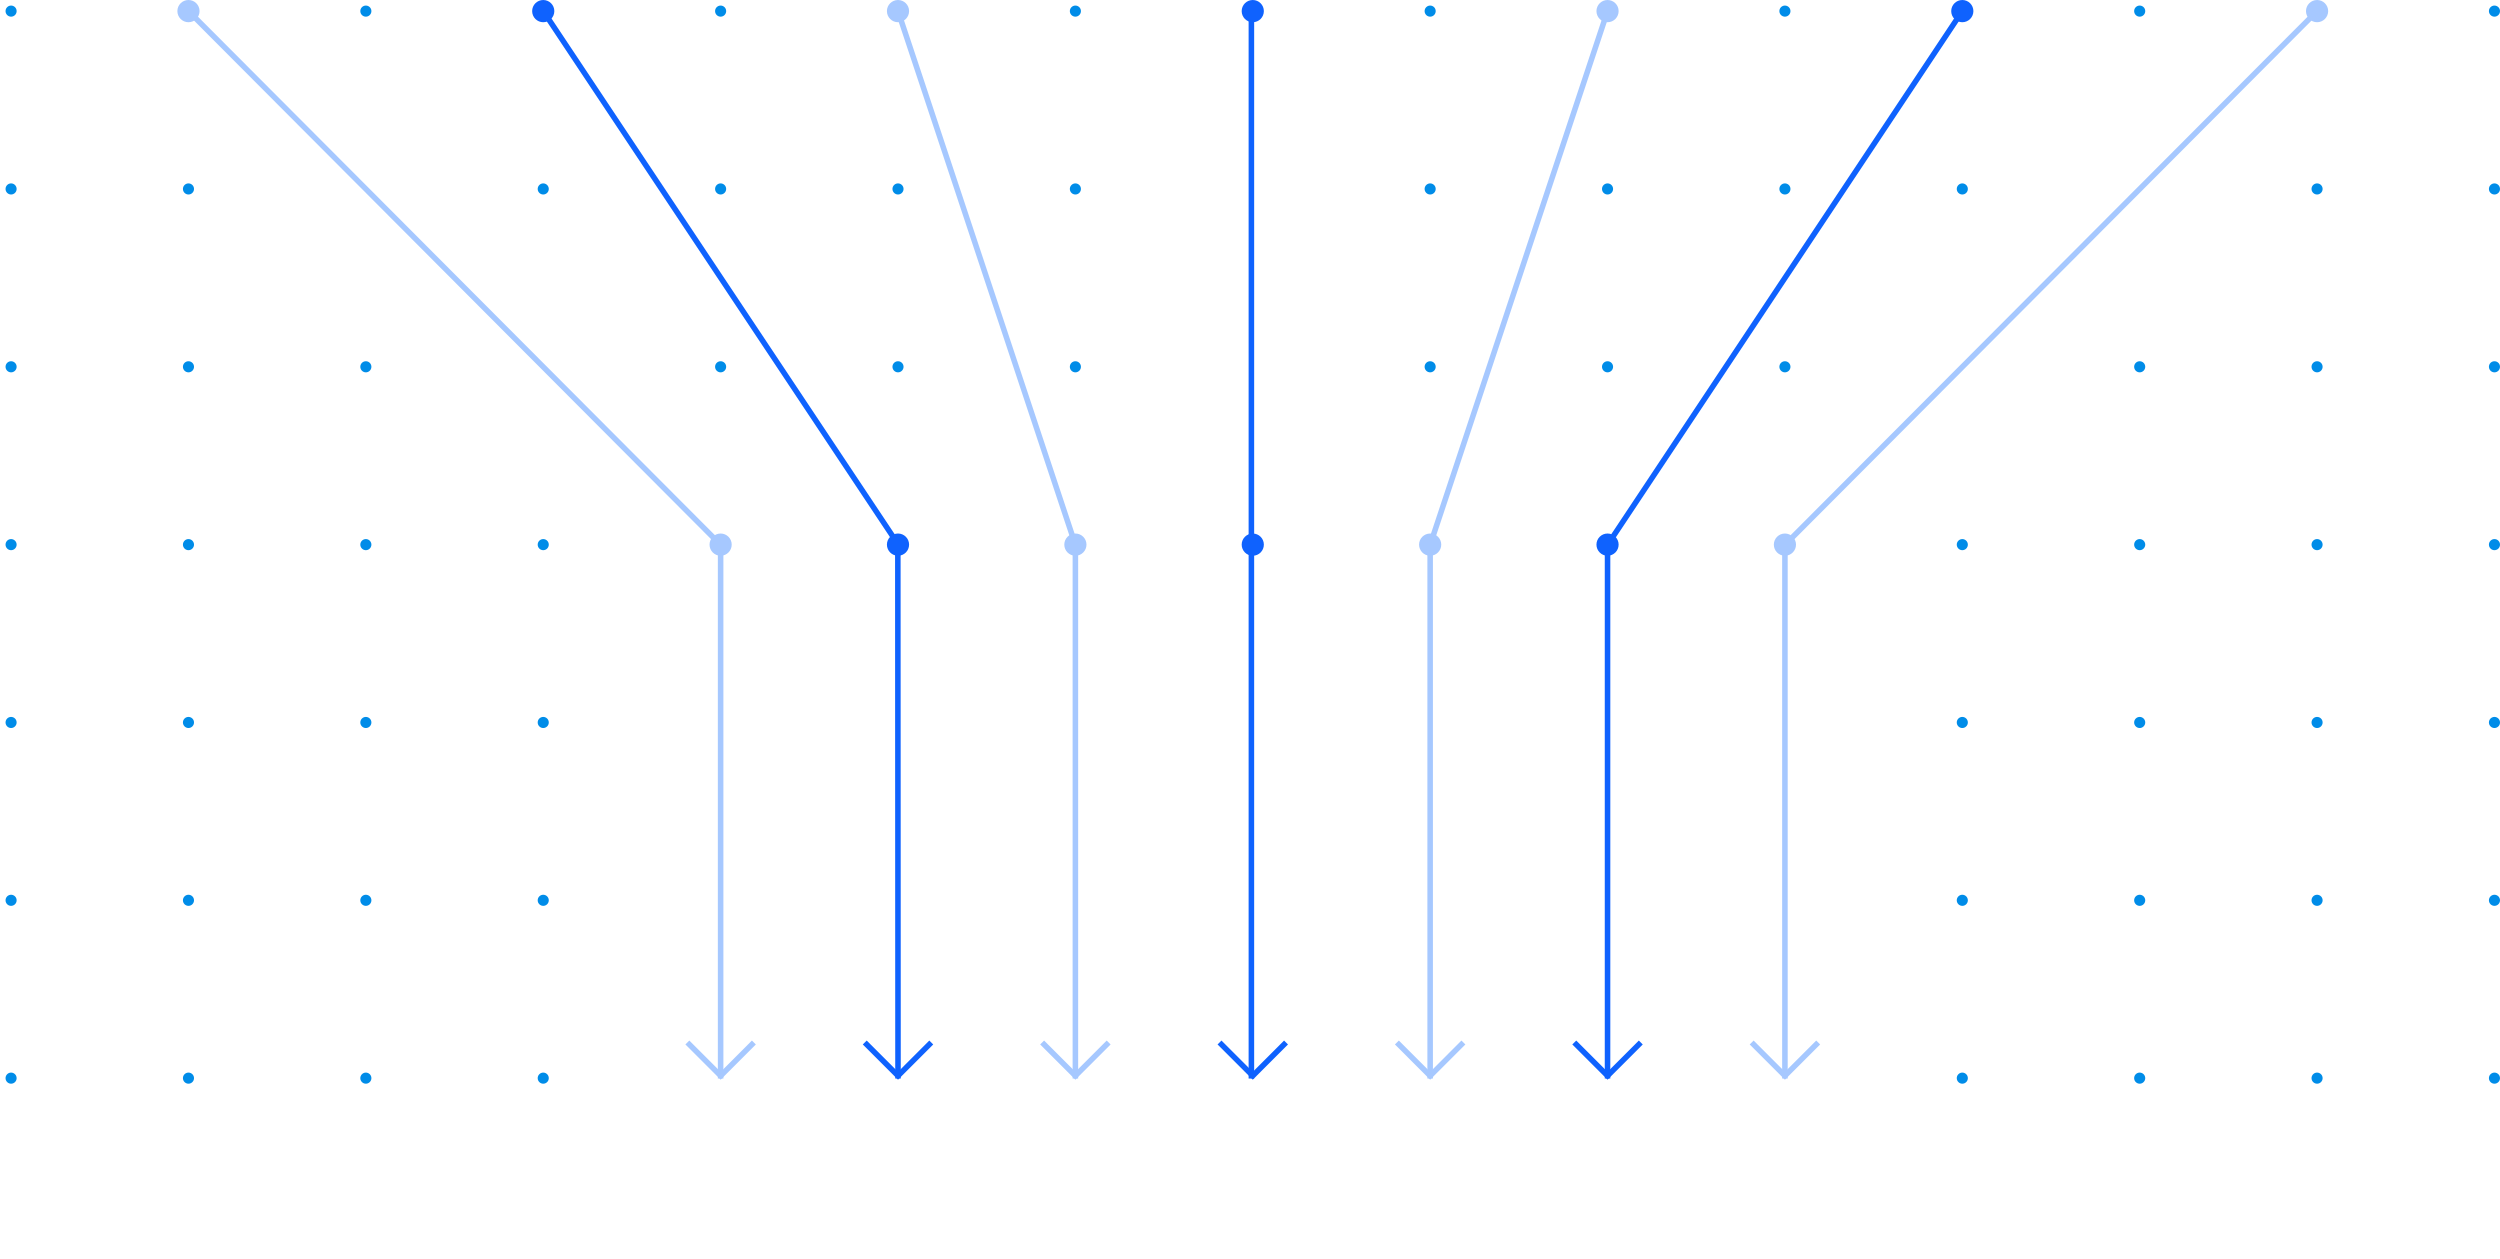
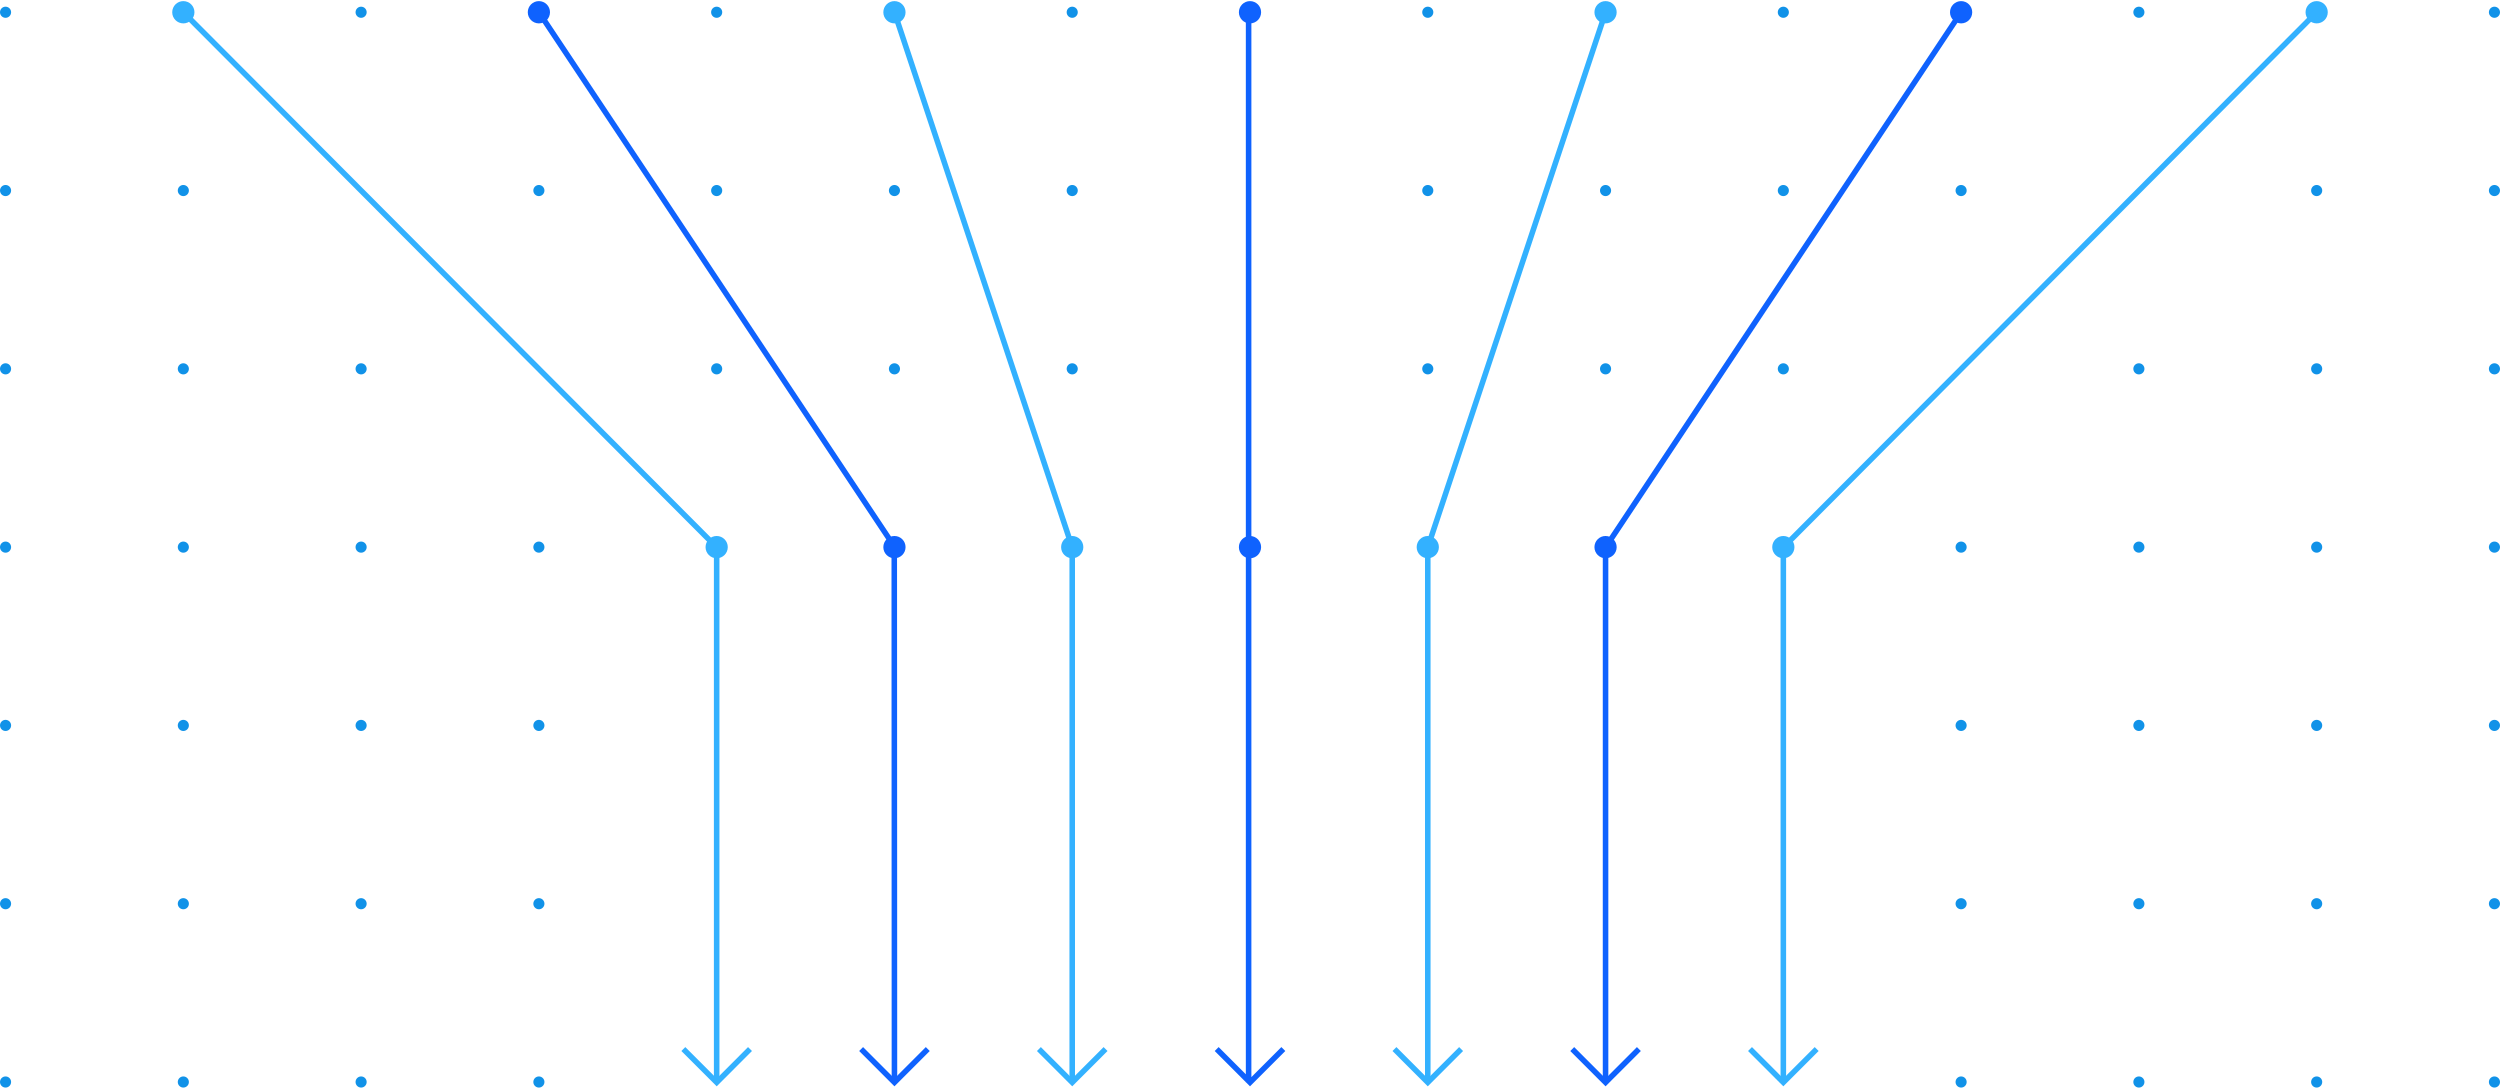
- <svg xmlns="http://www.w3.org/2000/svg" width="902px" height="454px" viewBox="0 0 902 454" version="1.1">
-   <defs>
-     <linearGradient x1="50%" y1="97.398%" x2="50%" y2="3.356%" id="linearGradient-1">
-       <stop stop-color="#002D9C" offset="0%" />
-       <stop stop-color="#001141" offset="100%" />
-     </linearGradient>
-     <filter id="filter-2">
-       <feColorMatrix in="SourceGraphic" type="matrix" values="0 0 0 0 0 0 0 0 0 0.263 0 0 0 0 0.808 0 0 0 1 0" />
-     </filter>
-   </defs>
-   <g id="Page-1" stroke="none" stroke-width="1" fill="none" fill-rule="evenodd">
-     <g id="Group-204" transform="translate(0, -0)">
-       <polygon id="Fill-1" fill="url(#linearGradient-1)" opacity="0" points="0 454 900 454 900 0 0 0" />
-       <g id="Group-10" transform="translate(452, 195.5) scale(1, -1) translate(-452, -195.5) translate(2, 0)">
-         <g id="Group-6">
-           <g filter="url(#filter-2)" id="Group-17">
-             <g>
-               <path d="M4,2.005 C4,3.112 3.104,4.01 2,4.01 C0.896,4.01 0,3.112 0,2.005 C0,0.898 0.896,0 2,0 C3.104,0 4,0.898 4,2.005" id="Fill-47" fill="#0043CE" />
-               <path d="M68,2.005 C68,3.112 67.104,4.01 66,4.01 C64.896,4.01 64,3.112 64,2.005 C64,0.898 64.896,0 66,0 C67.104,0 68,0.898 68,2.005" id="Fill-49" fill="#0043CE" />
-               <path d="M132,2.005 C132,3.112 131.104,4.01 130,4.01 C128.896,4.01 128,3.112 128,2.005 C128,0.898 128.896,0 130,0 C131.104,0 132,0.898 132,2.005" id="Fill-51" fill="#0043CE" />
-               <path d="M196,2.005 C196,3.112 195.104,4.01 194,4.01 C192.896,4.01 192,3.112 192,2.005 C192,0.898 192.896,0 194,0 C195.104,0 196,0.898 196,2.005" id="Fill-53" fill="#0043CE" />
-               <path d="M708,2.005 C708,3.112 707.104,4.01 706,4.01 C704.896,4.01 704,3.112 704,2.005 C704,0.898 704.896,0 706,0 C707.104,0 708,0.898 708,2.005" id="Fill-55" fill="#0043CE" />
-               <path d="M772,2.005 C772,3.112 771.104,4.01 770,4.01 C768.896,4.01 768,3.112 768,2.005 C768,0.898 768.896,0 770,0 C771.104,0 772,0.898 772,2.005" id="Fill-57" fill="#0043CE" />
-               <path d="M836,2.005 C836,3.112 835.104,4.01 834,4.01 C832.896,4.01 832,3.112 832,2.005 C832,0.898 832.896,0 834,0 C835.104,0 836,0.898 836,2.005" id="Fill-59" fill="#0043CE" />
-               <path d="M900,2.005 C900,3.112 899.104,4.01 898,4.01 C896.896,4.01 896,3.112 896,2.005 C896,0.898 896.896,0 898,0 C899.104,0 900,0.898 900,2.005" id="Fill-61" fill="#0043CE" />
-               <path d="M4,66.169 C4,67.276 3.104,68.174 2,68.174 C0.896,68.174 0,67.276 0,66.169 C0,65.062 0.896,64.164 2,64.164 C3.104,64.164 4,65.062 4,66.169" id="Fill-63" fill="#0043CE" />
-               <path d="M68,66.169 C68,67.276 67.104,68.174 66,68.174 C64.896,68.174 64,67.276 64,66.169 C64,65.062 64.896,64.164 66,64.164 C67.104,64.164 68,65.062 68,66.169" id="Fill-65" fill="#0043CE" />
-               <path d="M132,66.169 C132,67.276 131.104,68.174 130,68.174 C128.896,68.174 128,67.276 128,66.169 C128,65.062 128.896,64.164 130,64.164 C131.104,64.164 132,65.062 132,66.169" id="Fill-67" fill="#0043CE" />
-               <path d="M196,66.169 C196,67.276 195.104,68.174 194,68.174 C192.896,68.174 192,67.276 192,66.169 C192,65.062 192.896,64.164 194,64.164 C195.104,64.164 196,65.062 196,66.169" id="Fill-69" fill="#0043CE" />
-               <path d="M708,66.169 C708,67.276 707.104,68.174 706,68.174 C704.896,68.174 704,67.276 704,66.169 C704,65.062 704.896,64.164 706,64.164 C707.104,64.164 708,65.062 708,66.169" id="Fill-71" fill="#0043CE" />
-               <path d="M772,66.169 C772,67.276 771.104,68.174 770,68.174 C768.896,68.174 768,67.276 768,66.169 C768,65.062 768.896,64.164 770,64.164 C771.104,64.164 772,65.062 772,66.169" id="Fill-73" fill="#0043CE" />
-               <path d="M836,66.169 C836,67.276 835.104,68.174 834,68.174 C832.896,68.174 832,67.276 832,66.169 C832,65.062 832.896,64.164 834,64.164 C835.104,64.164 836,65.062 836,66.169" id="Fill-75" fill="#0043CE" />
-               <path d="M900,66.169 C900,67.276 899.104,68.174 898,68.174 C896.896,68.174 896,67.276 896,66.169 C896,65.062 896.896,64.164 898,64.164 C899.104,64.164 900,65.062 900,66.169" id="Fill-77" fill="#0043CE" />
-               <path d="M4,130.333 C4,131.44 3.104,132.338 2,132.338 C0.896,132.338 0,131.44 0,130.333 C0,129.227 0.896,128.328 2,128.328 C3.104,128.328 4,129.227 4,130.333" id="Fill-79" fill="#0043CE" />
-               <path d="M68,130.333 C68,131.44 67.104,132.338 66,132.338 C64.896,132.338 64,131.44 64,130.333 C64,129.227 64.896,128.328 66,128.328 C67.104,128.328 68,129.227 68,130.333" id="Fill-81" fill="#0043CE" />
-               <path d="M132,130.333 C132,131.44 131.104,132.338 130,132.338 C128.896,132.338 128,131.44 128,130.333 C128,129.227 128.896,128.328 130,128.328 C131.104,128.328 132,129.227 132,130.333" id="Fill-83" fill="#0043CE" />
-               <path d="M196,130.333 C196,131.44 195.104,132.338 194,132.338 C192.896,132.338 192,131.44 192,130.333 C192,129.227 192.896,128.328 194,128.328 C195.104,128.328 196,129.227 196,130.333" id="Fill-85" fill="#0043CE" />
-               <path d="M708,130.333 C708,131.44 707.104,132.338 706,132.338 C704.896,132.338 704,131.44 704,130.333 C704,129.227 704.896,128.328 706,128.328 C707.104,128.328 708,129.227 708,130.333" id="Fill-87" fill="#0043CE" />
-               <path d="M772,130.333 C772,131.44 771.104,132.338 770,132.338 C768.896,132.338 768,131.44 768,130.333 C768,129.227 768.896,128.328 770,128.328 C771.104,128.328 772,129.227 772,130.333" id="Fill-89" fill="#0043CE" />
-               <path d="M836,130.333 C836,131.44 835.104,132.338 834,132.338 C832.896,132.338 832,131.44 832,130.333 C832,129.227 832.896,128.328 834,128.328 C835.104,128.328 836,129.227 836,130.333" id="Fill-91" fill="#0043CE" />
-               <path d="M900,130.333 C900,131.44 899.104,132.338 898,132.338 C896.896,132.338 896,131.44 896,130.333 C896,129.227 896.896,128.328 898,128.328 C899.104,128.328 900,129.227 900,130.333" id="Fill-93" fill="#0043CE" />
-               <path d="M4,194.497 C4,195.604 3.104,196.503 2,196.503 C0.896,196.503 0,195.604 0,194.497 C0,193.391 0.896,192.492 2,192.492 C3.104,192.492 4,193.391 4,194.497" id="Fill-95" fill="#0043CE" />
-               <path d="M68,194.497 C68,195.604 67.104,196.503 66,196.503 C64.896,196.503 64,195.604 64,194.497 C64,193.391 64.896,192.492 66,192.492 C67.104,192.492 68,193.391 68,194.497" id="Fill-97" fill="#0043CE" />
-               <path d="M132,194.497 C132,195.604 131.104,196.503 130,196.503 C128.896,196.503 128,195.604 128,194.497 C128,193.391 128.896,192.492 130,192.492 C131.104,192.492 132,193.391 132,194.497" id="Fill-99" fill="#0043CE" />
-               <path d="M196,194.497 C196,195.604 195.104,196.503 194,196.503 C192.896,196.503 192,195.604 192,194.497 C192,193.391 192.896,192.492 194,192.492 C195.104,192.492 196,193.391 196,194.497" id="Fill-101" fill="#0043CE" />
-               <path d="M708,194.497 C708,195.604 707.104,196.503 706,196.503 C704.896,196.503 704,195.604 704,194.497 C704,193.391 704.896,192.492 706,192.492 C707.104,192.492 708,193.391 708,194.497" id="Fill-117" fill="#0043CE" />
-               <path d="M772,194.497 C772,195.604 771.104,196.503 770,196.503 C768.896,196.503 768,195.604 768,194.497 C768,193.391 768.896,192.492 770,192.492 C771.104,192.492 772,193.391 772,194.497" id="Fill-119" fill="#0043CE" />
-               <path d="M836,194.497 C836,195.604 835.104,196.503 834,196.503 C832.896,196.503 832,195.604 832,194.497 C832,193.391 832.896,192.492 834,192.492 C835.104,192.492 836,193.391 836,194.497" id="Fill-121" fill="#0043CE" />
-               <path d="M900,194.497 C900,195.604 899.104,196.503 898,196.503 C896.896,196.503 896,195.604 896,194.497 C896,193.391 896.896,192.492 898,192.492 C899.104,192.492 900,193.391 900,194.497" id="Fill-123" fill="#0043CE" />
-               <path d="M4,258.662 C4,259.768 3.104,260.667 2,260.667 C0.896,260.667 0,259.768 0,258.662 C0,257.555 0.896,256.656 2,256.656 C3.104,256.656 4,257.555 4,258.662" id="Fill-125" fill="#0043CE" />
-               <path d="M68,258.662 C68,259.768 67.104,260.667 66,260.667 C64.896,260.667 64,259.768 64,258.662 C64,257.555 64.896,256.656 66,256.656 C67.104,256.656 68,257.555 68,258.662" id="Fill-127" fill="#0043CE" />
-               <path d="M132,258.662 C132,259.768 131.104,260.667 130,260.667 C128.896,260.667 128,259.768 128,258.662 C128,257.555 128.896,256.656 130,256.656 C131.104,256.656 132,257.555 132,258.662" id="Fill-129" fill="#0043CE" />
-               <path d="M260,258.662 C260,259.768 259.104,260.667 258,260.667 C256.896,260.667 256,259.768 256,258.662 C256,257.555 256.896,256.656 258,256.656 C259.104,256.656 260,257.555 260,258.662" id="Fill-131" fill="#0043CE" />
-               <path d="M324,258.662 C324,259.768 323.104,260.667 322,260.667 C320.896,260.667 320,259.768 320,258.662 C320,257.555 320.896,256.656 322,256.656 C323.104,256.656 324,257.555 324,258.662" id="Fill-133" fill="#0043CE" />
-               <path d="M388,258.662 C388,259.768 387.104,260.667 386,260.667 C384.896,260.667 384,259.768 384,258.662 C384,257.555 384.896,256.656 386,256.656 C387.104,256.656 388,257.555 388,258.662" id="Fill-135" fill="#0043CE" />
-               <path d="M516,258.662 C516,259.768 515.104,260.667 514,260.667 C512.896,260.667 512,259.768 512,258.662 C512,257.555 512.896,256.656 514,256.656 C515.104,256.656 516,257.555 516,258.662" id="Fill-137" fill="#0043CE" />
-               <path d="M580,258.662 C580,259.768 579.104,260.667 578,260.667 C576.896,260.667 576,259.768 576,258.662 C576,257.555 576.896,256.656 578,256.656 C579.104,256.656 580,257.555 580,258.662" id="Fill-139" fill="#0043CE" />
-               <path d="M644,258.662 C644,259.768 643.104,260.667 642,260.667 C640.896,260.667 640,259.768 640,258.662 C640,257.555 640.896,256.656 642,256.656 C643.104,256.656 644,257.555 644,258.662" id="Fill-141" fill="#0043CE" />
-               <path d="M772,258.662 C772,259.768 771.104,260.667 770,260.667 C768.896,260.667 768,259.768 768,258.662 C768,257.555 768.896,256.656 770,256.656 C771.104,256.656 772,257.555 772,258.662" id="Fill-143" fill="#0043CE" />
-               <path d="M836,258.662 C836,259.768 835.104,260.667 834,260.667 C832.896,260.667 832,259.768 832,258.662 C832,257.555 832.896,256.656 834,256.656 C835.104,256.656 836,257.555 836,258.662" id="Fill-145" fill="#0043CE" />
-               <path d="M900,258.662 C900,259.768 899.104,260.667 898,260.667 C896.896,260.667 896,259.768 896,258.662 C896,257.555 896.896,256.656 898,256.656 C899.104,256.656 900,257.555 900,258.662" id="Fill-147" fill="#0043CE" />
-               <path d="M4,322.826 C4,323.932 3.104,324.831 2,324.831 C0.896,324.831 0,323.932 0,322.826 C0,321.719 0.896,320.821 2,320.821 C3.104,320.821 4,321.719 4,322.826" id="Fill-149" fill="#0043CE" />
-               <path d="M68,322.826 C68,323.932 67.104,324.831 66,324.831 C64.896,324.831 64,323.932 64,322.826 C64,321.719 64.896,320.821 66,320.821 C67.104,320.821 68,321.719 68,322.826" id="Fill-151" fill="#0043CE" />
-               <path d="M196,322.826 C196,323.932 195.104,324.831 194,324.831 C192.896,324.831 192,323.932 192,322.826 C192,321.719 192.896,320.821 194,320.821 C195.104,320.821 196,321.719 196,322.826" id="Fill-153" fill="#0043CE" />
-               <path d="M260,322.826 C260,323.932 259.104,324.831 258,324.831 C256.896,324.831 256,323.932 256,322.826 C256,321.719 256.896,320.821 258,320.821 C259.104,320.821 260,321.719 260,322.826" id="Fill-155" fill="#0043CE" />
-               <path d="M324,322.826 C324,323.932 323.104,324.831 322,324.831 C320.896,324.831 320,323.932 320,322.826 C320,321.719 320.896,320.821 322,320.821 C323.104,320.821 324,321.719 324,322.826" id="Fill-157" fill="#0043CE" />
-               <path d="M388,322.826 C388,323.932 387.104,324.831 386,324.831 C384.896,324.831 384,323.932 384,322.826 C384,321.719 384.896,320.821 386,320.821 C387.104,320.821 388,321.719 388,322.826" id="Fill-159" fill="#0043CE" />
-               <path d="M516,322.826 C516,323.932 515.104,324.831 514,324.831 C512.896,324.831 512,323.932 512,322.826 C512,321.719 512.896,320.821 514,320.821 C515.104,320.821 516,321.719 516,322.826" id="Fill-161" fill="#0043CE" />
-               <path d="M580,322.826 C580,323.932 579.104,324.831 578,324.831 C576.896,324.831 576,323.932 576,322.826 C576,321.719 576.896,320.821 578,320.821 C579.104,320.821 580,321.719 580,322.826" id="Fill-163" fill="#0043CE" />
-               <path d="M644,322.826 C644,323.932 643.104,324.831 642,324.831 C640.896,324.831 640,323.932 640,322.826 C640,321.719 640.896,320.821 642,320.821 C643.104,320.821 644,321.719 644,322.826" id="Fill-165" fill="#0043CE" />
-               <path d="M708,322.826 C708,323.932 707.104,324.831 706,324.831 C704.896,324.831 704,323.932 704,322.826 C704,321.719 704.896,320.821 706,320.821 C707.104,320.821 708,321.719 708,322.826" id="Fill-167" fill="#0043CE" />
-               <path d="M836,322.826 C836,323.932 835.104,324.831 834,324.831 C832.896,324.831 832,323.932 832,322.826 C832,321.719 832.896,320.821 834,320.821 C835.104,320.821 836,321.719 836,322.826" id="Fill-169" fill="#0043CE" />
-               <path d="M900,322.826 C900,323.932 899.104,324.831 898,324.831 C896.896,324.831 896,323.932 896,322.826 C896,321.719 896.896,320.821 898,320.821 C899.104,320.821 900,321.719 900,322.826" id="Fill-171" fill="#0043CE" />
-               <path d="M4,386.99 C4,388.097 3.104,388.995 2,388.995 C0.896,388.995 0,388.097 0,386.99 C0,385.883 0.896,384.985 2,384.985 C3.104,384.985 4,385.883 4,386.99" id="Fill-173" fill="#0043CE" />
-               <path d="M132,386.99 C132,388.097 131.104,388.995 130,388.995 C128.896,388.995 128,388.097 128,386.99 C128,385.883 128.896,384.985 130,384.985 C131.104,384.985 132,385.883 132,386.99" id="Fill-177" fill="#0043CE" />
-               <path d="M260,386.99 C260,388.097 259.104,388.995 258,388.995 C256.896,388.995 256,388.097 256,386.99 C256,385.883 256.896,384.985 258,384.985 C259.104,384.985 260,385.883 260,386.99" id="Fill-181" fill="#0043CE" />
-               <path d="M388,386.99 C388,388.097 387.104,388.995 386,388.995 C384.896,388.995 384,388.097 384,386.99 C384,385.883 384.896,384.985 386,384.985 C387.104,384.985 388,385.883 388,386.99" id="Fill-185" fill="#0043CE" />
-               <path d="M516,386.99 C516,388.097 515.104,388.995 514,388.995 C512.896,388.995 512,388.097 512,386.99 C512,385.883 512.896,384.985 514,384.985 C515.104,384.985 516,385.883 516,386.99" id="Fill-189" fill="#0043CE" />
-               <path d="M644,386.99 C644,388.097 643.104,388.995 642,388.995 C640.896,388.995 640,388.097 640,386.99 C640,385.883 640.896,384.985 642,384.985 C643.104,384.985 644,385.883 644,386.99" id="Fill-193" fill="#0043CE" />
-               <path d="M772,386.99 C772,388.097 771.104,388.995 770,388.995 C768.896,388.995 768,388.097 768,386.99 C768,385.883 768.896,384.985 770,384.985 C771.104,384.985 772,385.883 772,386.99" id="Fill-197" fill="#0043CE" />
-               <path d="M900,386.99 C900,388.097 899.104,388.995 898,388.995 C896.896,388.995 896,388.097 896,386.99 C896,385.883 896.896,384.985 898,384.985 C899.104,384.985 900,385.883 900,386.99" id="Fill-201" fill="#0043CE" />
-             </g>
-           </g>
-           <g id="Group-16" transform="translate(66, 1.859701)" stroke="#A6C8FF" stroke-width="2">
-             <polyline id="Stroke-7" points="320 -1.42062631e-13 320 192.569 256 385.139" />
-             <polyline id="Stroke-9" points="192 -1.42062631e-13 192 192.569 0 385.139" />
-             <polyline id="Stroke-10" points="448 -1.42062631e-13 448 192.569 512 385.139" />
-             <polyline id="Stroke-12" points="576 -1.42062631e-13 576 192.569 768 385.139" />
-             <polyline id="Stroke-13" points="180 13.005 192.012 1 204 13.005" />
-             <polyline id="Stroke-14" points="308 13.005 320 1 332 13.005" />
-             <polyline id="Stroke-15" points="436 13.005 448 1 460 13.005" />
-             <polyline id="Stroke-16" points="564 13.005 576 1 588 13.005" />
-           </g>
-         </g>
-         <g id="Group-14" transform="translate(194, 1.859701)" stroke="#0F62FE" stroke-width="2">
-           <polyline id="Stroke-3" points="116 13.005 128.006 1 140 13.005" />
-           <polyline id="Stroke-4" points="244 13.005 256 1 268 13.005" />
-           <polyline id="Stroke-5" points="372 13.005 384 1 396 13.005" />
-           <polyline id="Stroke-6" points="255.5 -1.42062631e-13 255.5 192.569 255.5 385.139" />
-           <polyline id="Stroke-8" points="128 -1.42062631e-13 127.936 192.888 0 385.139" />
-           <polyline id="Stroke-11" points="384 -1.42062631e-13 384 192.569 512 385.139" />
-         </g>
-         <g id="Group-11" transform="translate(62, 190.4872)" fill="#A6C8FF">
-           <path d="M200,4.01 C200,6.225 198.209,8.021 196,8.021 C193.791,8.021 192,6.225 192,4.01 C192,1.796 193.791,5.68250523e-14 196,5.68250523e-14 C198.209,5.68250523e-14 200,1.796 200,4.01" id="Fill-103" />
-           <path d="M328,4.01 C328,6.225 326.209,8.021 324,8.021 C321.791,8.021 320,6.225 320,4.01 C320,1.796 321.791,5.68250523e-14 324,5.68250523e-14 C326.209,5.68250523e-14 328,1.796 328,4.01" id="Fill-107" />
-           <path d="M456,4.01 C456,6.225 454.209,8.021 452,8.021 C449.791,8.021 448,6.225 448,4.01 C448,1.796 449.791,5.68250523e-14 452,5.68250523e-14 C454.209,5.68250523e-14 456,1.796 456,4.01" id="Fill-111" />
-           <path d="M584,4.01 C584,6.225 582.209,8.021 580,8.021 C577.791,8.021 576,6.225 576,4.01 C576,1.796 577.791,5.68250523e-14 580,5.68250523e-14 C582.209,5.68250523e-14 584,1.796 584,4.01" id="Fill-115" />
-           <path d="M8,196.503 C8,198.717 6.209,200.513 4,200.513 C1.791,200.513 0,198.717 0,196.503 C0,194.288 1.791,192.492 4,192.492 C6.209,192.492 8,194.288 8,196.503" id="Fill-175" />
-           <path d="M264,196.503 C264,198.717 262.209,200.513 260,200.513 C257.791,200.513 256,198.717 256,196.503 C256,194.288 257.791,192.492 260,192.492 C262.209,192.492 264,194.288 264,196.503" id="Fill-183" />
-           <path d="M520,196.503 C520,198.717 518.209,200.513 516,200.513 C513.791,200.513 512,198.717 512,196.503 C512,194.288 513.791,192.492 516,192.492 C518.209,192.492 520,194.288 520,196.503" id="Fill-191" />
-           <path d="M776,196.503 C776,198.717 774.209,200.513 772,200.513 C769.791,200.513 768,198.717 768,196.503 C768,194.288 769.791,192.492 772,192.492 C774.209,192.492 776,194.288 776,196.503" id="Fill-199" />
-         </g>
-         <g id="Group-13" transform="translate(190, 190.4872)" fill="#0F62FE">
-           <path d="M136,4.01 C136,6.225 134.209,8.021 132,8.021 C129.791,8.021 128,6.225 128,4.01 C128,1.796 129.791,5.68250523e-14 132,5.68250523e-14 C134.209,5.68250523e-14 136,1.796 136,4.01" id="Fill-105" />
-           <path d="M264,4.01 C264,6.225 262.209,8.021 260,8.021 C257.791,8.021 256,6.225 256,4.01 C256,1.796 257.791,5.68250523e-14 260,5.68250523e-14 C262.209,5.68250523e-14 264,1.796 264,4.01" id="Fill-109" />
-           <path d="M392,4.01 C392,6.225 390.209,8.021 388,8.021 C385.791,8.021 384,6.225 384,4.01 C384,1.796 385.791,5.68250523e-14 388,5.68250523e-14 C390.209,5.68250523e-14 392,1.796 392,4.01" id="Fill-113" />
-           <path d="M8,196.503 C8,198.717 6.209,200.513 4,200.513 C1.791,200.513 0,198.717 0,196.503 C0,194.288 1.791,192.492 4,192.492 C6.209,192.492 8,194.288 8,196.503" id="Fill-179" />
-           <path d="M264,196.503 C264,198.717 262.209,200.513 260,200.513 C257.791,200.513 256,198.717 256,196.503 C256,194.288 257.791,192.492 260,192.492 C262.209,192.492 264,194.288 264,196.503" id="Fill-187" />
-           <path d="M520,196.503 C520,198.717 518.209,200.513 516,200.513 C513.791,200.513 512,198.717 512,196.503 C512,194.288 513.791,192.492 516,192.492 C518.209,192.492 520,194.288 520,196.503" id="Fill-195" />
-         </g>
-       </g>
+ <svg xmlns="http://www.w3.org/2000/svg" width="900" height="392">
+   <g fill="none" fill-rule="evenodd">
+     <g fill="#1192E8">
+       <path d="M4 389.52a2.004 2.004 0 0 0-2-2.005c-1.104 0-2 .899-2 2.006 0 1.107.896 2.006 2 2.006s2-.9 2-2.006M68 389.52a2.004 2.004 0 0 0-2-2.005c-1.104 0-2 .899-2 2.006 0 1.107.896 2.006 2 2.006s2-.9 2-2.006M132 389.52a2.004 2.004 0 0 0-2-2.005c-1.104 0-2 .899-2 2.006 0 1.107.896 2.006 2 2.006s2-.9 2-2.006M196 389.52a2.004 2.004 0 0 0-2-2.005c-1.104 0-2 .899-2 2.006 0 1.107.896 2.006 2 2.006s2-.9 2-2.006M708 389.52a2.004 2.004 0 0 0-2-2.005c-1.104 0-2 .899-2 2.006 0 1.107.896 2.006 2 2.006s2-.9 2-2.006M772 389.52a2.004 2.004 0 0 0-2-2.005c-1.104 0-2 .899-2 2.006 0 1.107.896 2.006 2 2.006s2-.9 2-2.006M836 389.52a2.004 2.004 0 0 0-2-2.005c-1.104 0-2 .899-2 2.006 0 1.107.896 2.006 2 2.006s2-.9 2-2.006M900 389.52a2.004 2.004 0 0 0-2-2.005c-1.104 0-2 .899-2 2.006 0 1.107.896 2.006 2 2.006s2-.9 2-2.006M4 325.336a2.004 2.004 0 0 0-2-2.006c-1.104 0-2 .899-2 2.006 0 1.107.896 2.006 2 2.006s2-.899 2-2.006M68 325.336a2.004 2.004 0 0 0-2-2.006c-1.104 0-2 .899-2 2.006 0 1.107.896 2.006 2 2.006s2-.899 2-2.006M132 325.336a2.004 2.004 0 0 0-2-2.006c-1.104 0-2 .899-2 2.006 0 1.107.896 2.006 2 2.006s2-.899 2-2.006M196 325.336a2.004 2.004 0 0 0-2-2.006c-1.104 0-2 .899-2 2.006 0 1.107.896 2.006 2 2.006s2-.899 2-2.006M708 325.336a2.004 2.004 0 0 0-2-2.006c-1.104 0-2 .899-2 2.006 0 1.107.896 2.006 2 2.006s2-.899 2-2.006M772 325.336a2.004 2.004 0 0 0-2-2.006c-1.104 0-2 .899-2 2.006 0 1.107.896 2.006 2 2.006s2-.899 2-2.006M836 325.336a2.004 2.004 0 0 0-2-2.006c-1.104 0-2 .899-2 2.006 0 1.107.896 2.006 2 2.006s2-.899 2-2.006M900 325.336a2.004 2.004 0 0 0-2-2.006c-1.104 0-2 .899-2 2.006 0 1.107.896 2.006 2 2.006s2-.899 2-2.006M4 261.151a2.004 2.004 0 0 0-2-2.006c-1.104 0-2 .899-2 2.006 0 1.107.896 2.006 2 2.006s2-.899 2-2.006M68 261.151a2.004 2.004 0 0 0-2-2.006c-1.104 0-2 .899-2 2.006 0 1.107.896 2.006 2 2.006s2-.899 2-2.006M132 261.151a2.004 2.004 0 0 0-2-2.006c-1.104 0-2 .899-2 2.006 0 1.107.896 2.006 2 2.006s2-.899 2-2.006M196 261.151a2.004 2.004 0 0 0-2-2.006c-1.104 0-2 .899-2 2.006 0 1.107.896 2.006 2 2.006s2-.899 2-2.006M708 261.151a2.004 2.004 0 0 0-2-2.006c-1.104 0-2 .899-2 2.006 0 1.107.896 2.006 2 2.006s2-.899 2-2.006M772 261.151a2.004 2.004 0 0 0-2-2.006c-1.104 0-2 .899-2 2.006 0 1.107.896 2.006 2 2.006s2-.899 2-2.006M836 261.151a2.004 2.004 0 0 0-2-2.006c-1.104 0-2 .899-2 2.006 0 1.107.896 2.006 2 2.006s2-.899 2-2.006M900 261.151a2.004 2.004 0 0 0-2-2.006c-1.104 0-2 .899-2 2.006 0 1.107.896 2.006 2 2.006s2-.899 2-2.006M4 196.966a2.004 2.004 0 0 0-2-2.006c-1.104 0-2 .899-2 2.006 0 1.107.896 2.006 2 2.006s2-.899 2-2.006M68 196.966a2.004 2.004 0 0 0-2-2.006c-1.104 0-2 .899-2 2.006 0 1.107.896 2.006 2 2.006s2-.899 2-2.006M132 196.966a2.004 2.004 0 0 0-2-2.006c-1.104 0-2 .899-2 2.006 0 1.107.896 2.006 2 2.006s2-.899 2-2.006M196 196.966a2.004 2.004 0 0 0-2-2.006c-1.104 0-2 .899-2 2.006 0 1.107.896 2.006 2 2.006s2-.899 2-2.006M708 196.966a2.004 2.004 0 0 0-2-2.006c-1.104 0-2 .899-2 2.006 0 1.107.896 2.006 2 2.006s2-.899 2-2.006M772 196.966a2.004 2.004 0 0 0-2-2.006c-1.104 0-2 .899-2 2.006 0 1.107.896 2.006 2 2.006s2-.899 2-2.006M836 196.966a2.004 2.004 0 0 0-2-2.006c-1.104 0-2 .899-2 2.006 0 1.107.896 2.006 2 2.006s2-.899 2-2.006M900 196.966a2.004 2.004 0 0 0-2-2.006c-1.104 0-2 .899-2 2.006 0 1.107.896 2.006 2 2.006s2-.899 2-2.006M4 132.781a2.004 2.004 0 0 0-2-2.005c-1.104 0-2 .898-2 2.005 0 1.108.896 2.006 2 2.006s2-.898 2-2.006M68 132.781a2.004 2.004 0 0 0-2-2.005c-1.104 0-2 .898-2 2.005 0 1.108.896 2.006 2 2.006s2-.898 2-2.006M132 132.781a2.004 2.004 0 0 0-2-2.005c-1.104 0-2 .898-2 2.005 0 1.108.896 2.006 2 2.006s2-.898 2-2.006M260 132.781a2.004 2.004 0 0 0-2-2.005c-1.104 0-2 .898-2 2.005 0 1.108.896 2.006 2 2.006s2-.898 2-2.006M324 132.781a2.004 2.004 0 0 0-2-2.005c-1.104 0-2 .898-2 2.005 0 1.108.896 2.006 2 2.006s2-.898 2-2.006M388 132.781a2.004 2.004 0 0 0-2-2.005c-1.104 0-2 .898-2 2.005 0 1.108.896 2.006 2 2.006s2-.898 2-2.006M516 132.781a2.004 2.004 0 0 0-2-2.005c-1.104 0-2 .898-2 2.005 0 1.108.896 2.006 2 2.006s2-.898 2-2.006M580 132.781a2.004 2.004 0 0 0-2-2.005c-1.104 0-2 .898-2 2.005 0 1.108.896 2.006 2 2.006s2-.898 2-2.006M644 132.781a2.004 2.004 0 0 0-2-2.005c-1.104 0-2 .898-2 2.005 0 1.108.896 2.006 2 2.006s2-.898 2-2.006M772 132.781a2.004 2.004 0 0 0-2-2.005c-1.104 0-2 .898-2 2.005 0 1.108.896 2.006 2 2.006s2-.898 2-2.006M836 132.781a2.004 2.004 0 0 0-2-2.005c-1.104 0-2 .898-2 2.005 0 1.108.896 2.006 2 2.006s2-.898 2-2.006M900 132.781a2.004 2.004 0 0 0-2-2.005c-1.104 0-2 .898-2 2.005 0 1.108.896 2.006 2 2.006s2-.898 2-2.006M4 68.597a2.004 2.004 0 0 0-2-2.006c-1.104 0-2 .898-2 2.006 0 1.107.896 2.005 2 2.005s2-.898 2-2.005M68 68.597a2.004 2.004 0 0 0-2-2.006c-1.104 0-2 .898-2 2.006 0 1.107.896 2.005 2 2.005s2-.898 2-2.005M196 68.597a2.004 2.004 0 0 0-2-2.006c-1.104 0-2 .898-2 2.006 0 1.107.896 2.005 2 2.005s2-.898 2-2.005M260 68.597a2.004 2.004 0 0 0-2-2.006c-1.104 0-2 .898-2 2.006 0 1.107.896 2.005 2 2.005s2-.898 2-2.005M324 68.597a2.004 2.004 0 0 0-2-2.006c-1.104 0-2 .898-2 2.006 0 1.107.896 2.005 2 2.005s2-.898 2-2.005M388 68.597a2.004 2.004 0 0 0-2-2.006c-1.104 0-2 .898-2 2.006 0 1.107.896 2.005 2 2.005s2-.898 2-2.005M516 68.597a2.004 2.004 0 0 0-2-2.006c-1.104 0-2 .898-2 2.006 0 1.107.896 2.005 2 2.005s2-.898 2-2.005M580 68.597a2.004 2.004 0 0 0-2-2.006c-1.104 0-2 .898-2 2.006 0 1.107.896 2.005 2 2.005s2-.898 2-2.005M644 68.597a2.004 2.004 0 0 0-2-2.006c-1.104 0-2 .898-2 2.006 0 1.107.896 2.005 2 2.005s2-.898 2-2.005M708 68.597a2.004 2.004 0 0 0-2-2.006c-1.104 0-2 .898-2 2.006 0 1.107.896 2.005 2 2.005s2-.898 2-2.005M836 68.597a2.004 2.004 0 0 0-2-2.006c-1.104 0-2 .898-2 2.006 0 1.107.896 2.005 2 2.005s2-.898 2-2.005M900 68.597a2.004 2.004 0 0 0-2-2.006c-1.104 0-2 .898-2 2.006 0 1.107.896 2.005 2 2.005s2-.898 2-2.005M4 4.412a2.004 2.004 0 0 0-2-2.006c-1.104 0-2 .899-2 2.006 0 1.107.896 2.005 2 2.005s2-.898 2-2.005M132 4.412a2.004 2.004 0 0 0-2-2.006c-1.104 0-2 .899-2 2.006 0 1.107.896 2.005 2 2.005s2-.898 2-2.005M260 4.412a2.004 2.004 0 0 0-2-2.006c-1.104 0-2 .899-2 2.006 0 1.107.896 2.005 2 2.005s2-.898 2-2.005M388 4.412a2.004 2.004 0 0 0-2-2.006c-1.104 0-2 .899-2 2.006 0 1.107.896 2.005 2 2.005s2-.898 2-2.005M516 4.412a2.004 2.004 0 0 0-2-2.006c-1.104 0-2 .899-2 2.006 0 1.107.896 2.005 2 2.005s2-.898 2-2.005M644 4.412a2.004 2.004 0 0 0-2-2.006c-1.104 0-2 .899-2 2.006 0 1.107.896 2.005 2 2.005s2-.898 2-2.005M772 4.412a2.004 2.004 0 0 0-2-2.006c-1.104 0-2 .899-2 2.006 0 1.107.896 2.005 2 2.005s2-.898 2-2.005M900 4.412a2.004 2.004 0 0 0-2-2.006c-1.104 0-2 .899-2 2.006 0 1.107.896 2.005 2 2.005s2-.898 2-2.005" />
+     </g>
+     <g stroke="#0F62FE" stroke-width="2">
+       <path d="m310 377.657 12.006 12.008L334 377.657M438 377.657l12 12.008 12-12.008M566 377.657l12 12.008 12-12.008M449.5 389.666V4.404" />
+       <path d="m322 389.666-.064-192.95L194 4.403M578 389.666V197.034L706 4.404" />
+     </g>
+     <g stroke="#33B1FF" stroke-width="2">
+       <path d="M386 389.666V197.034L322 4.404M258 389.666V197.034L66 4.404M514 389.666V197.034l64-192.63M642 389.666V197.034L834 4.404" />
+       <path d="m246 377.657 12.012 12.008L270 377.657M374 377.657l12 12.008 12-12.008M502 377.657l12 12.008 12-12.008M630 377.657l12 12.008 12-12.008" />
+     </g>
+     <g fill="#33B1FF">
+       <path d="M262 196.966a4.006 4.006 0 0 0-4-4.011c-2.209 0-4 1.796-4 4.011a4.006 4.006 0 0 0 4 4.012c2.209 0 4-1.796 4-4.012M390 196.966a4.006 4.006 0 0 0-4-4.011c-2.209 0-4 1.796-4 4.011a4.006 4.006 0 0 0 4 4.012c2.209 0 4-1.796 4-4.012M518 196.966a4.006 4.006 0 0 0-4-4.011c-2.209 0-4 1.796-4 4.011a4.006 4.006 0 0 0 4 4.012c2.209 0 4-1.796 4-4.012M646 196.966a4.006 4.006 0 0 0-4-4.011c-2.209 0-4 1.796-4 4.011a4.006 4.006 0 0 0 4 4.012c2.209 0 4-1.796 4-4.012M70 4.412A4.006 4.006 0 0 0 66 .4c-2.209 0-4 1.796-4 4.012a4.006 4.006 0 0 0 4 4.011c2.209 0 4-1.796 4-4.011M326 4.412A4.006 4.006 0 0 0 322 .4c-2.209 0-4 1.796-4 4.012a4.006 4.006 0 0 0 4 4.011c2.209 0 4-1.796 4-4.011M582 4.412A4.006 4.006 0 0 0 578 .4c-2.209 0-4 1.796-4 4.012a4.006 4.006 0 0 0 4 4.011c2.209 0 4-1.796 4-4.011M838 4.412A4.006 4.006 0 0 0 834 .4c-2.209 0-4 1.796-4 4.012a4.006 4.006 0 0 0 4 4.011c2.209 0 4-1.796 4-4.011" />
+     </g>
+     <g fill="#0F62FE">
+       <path d="M326 196.966a4.006 4.006 0 0 0-4-4.011c-2.209 0-4 1.796-4 4.011a4.006 4.006 0 0 0 4 4.012c2.209 0 4-1.796 4-4.012M454 196.966a4.006 4.006 0 0 0-4-4.011c-2.209 0-4 1.796-4 4.011a4.006 4.006 0 0 0 4 4.012c2.209 0 4-1.796 4-4.012M582 196.966a4.006 4.006 0 0 0-4-4.011c-2.209 0-4 1.796-4 4.011a4.006 4.006 0 0 0 4 4.012c2.209 0 4-1.796 4-4.012M198 4.412A4.006 4.006 0 0 0 194 .4c-2.209 0-4 1.796-4 4.012a4.006 4.006 0 0 0 4 4.011c2.209 0 4-1.796 4-4.011M454 4.412A4.006 4.006 0 0 0 450 .4c-2.209 0-4 1.796-4 4.012a4.006 4.006 0 0 0 4 4.011c2.209 0 4-1.796 4-4.011M710 4.412A4.006 4.006 0 0 0 706 .4c-2.209 0-4 1.796-4 4.012a4.006 4.006 0 0 0 4 4.011c2.209 0 4-1.796 4-4.011" />
    </g>
  </g>
</svg>
